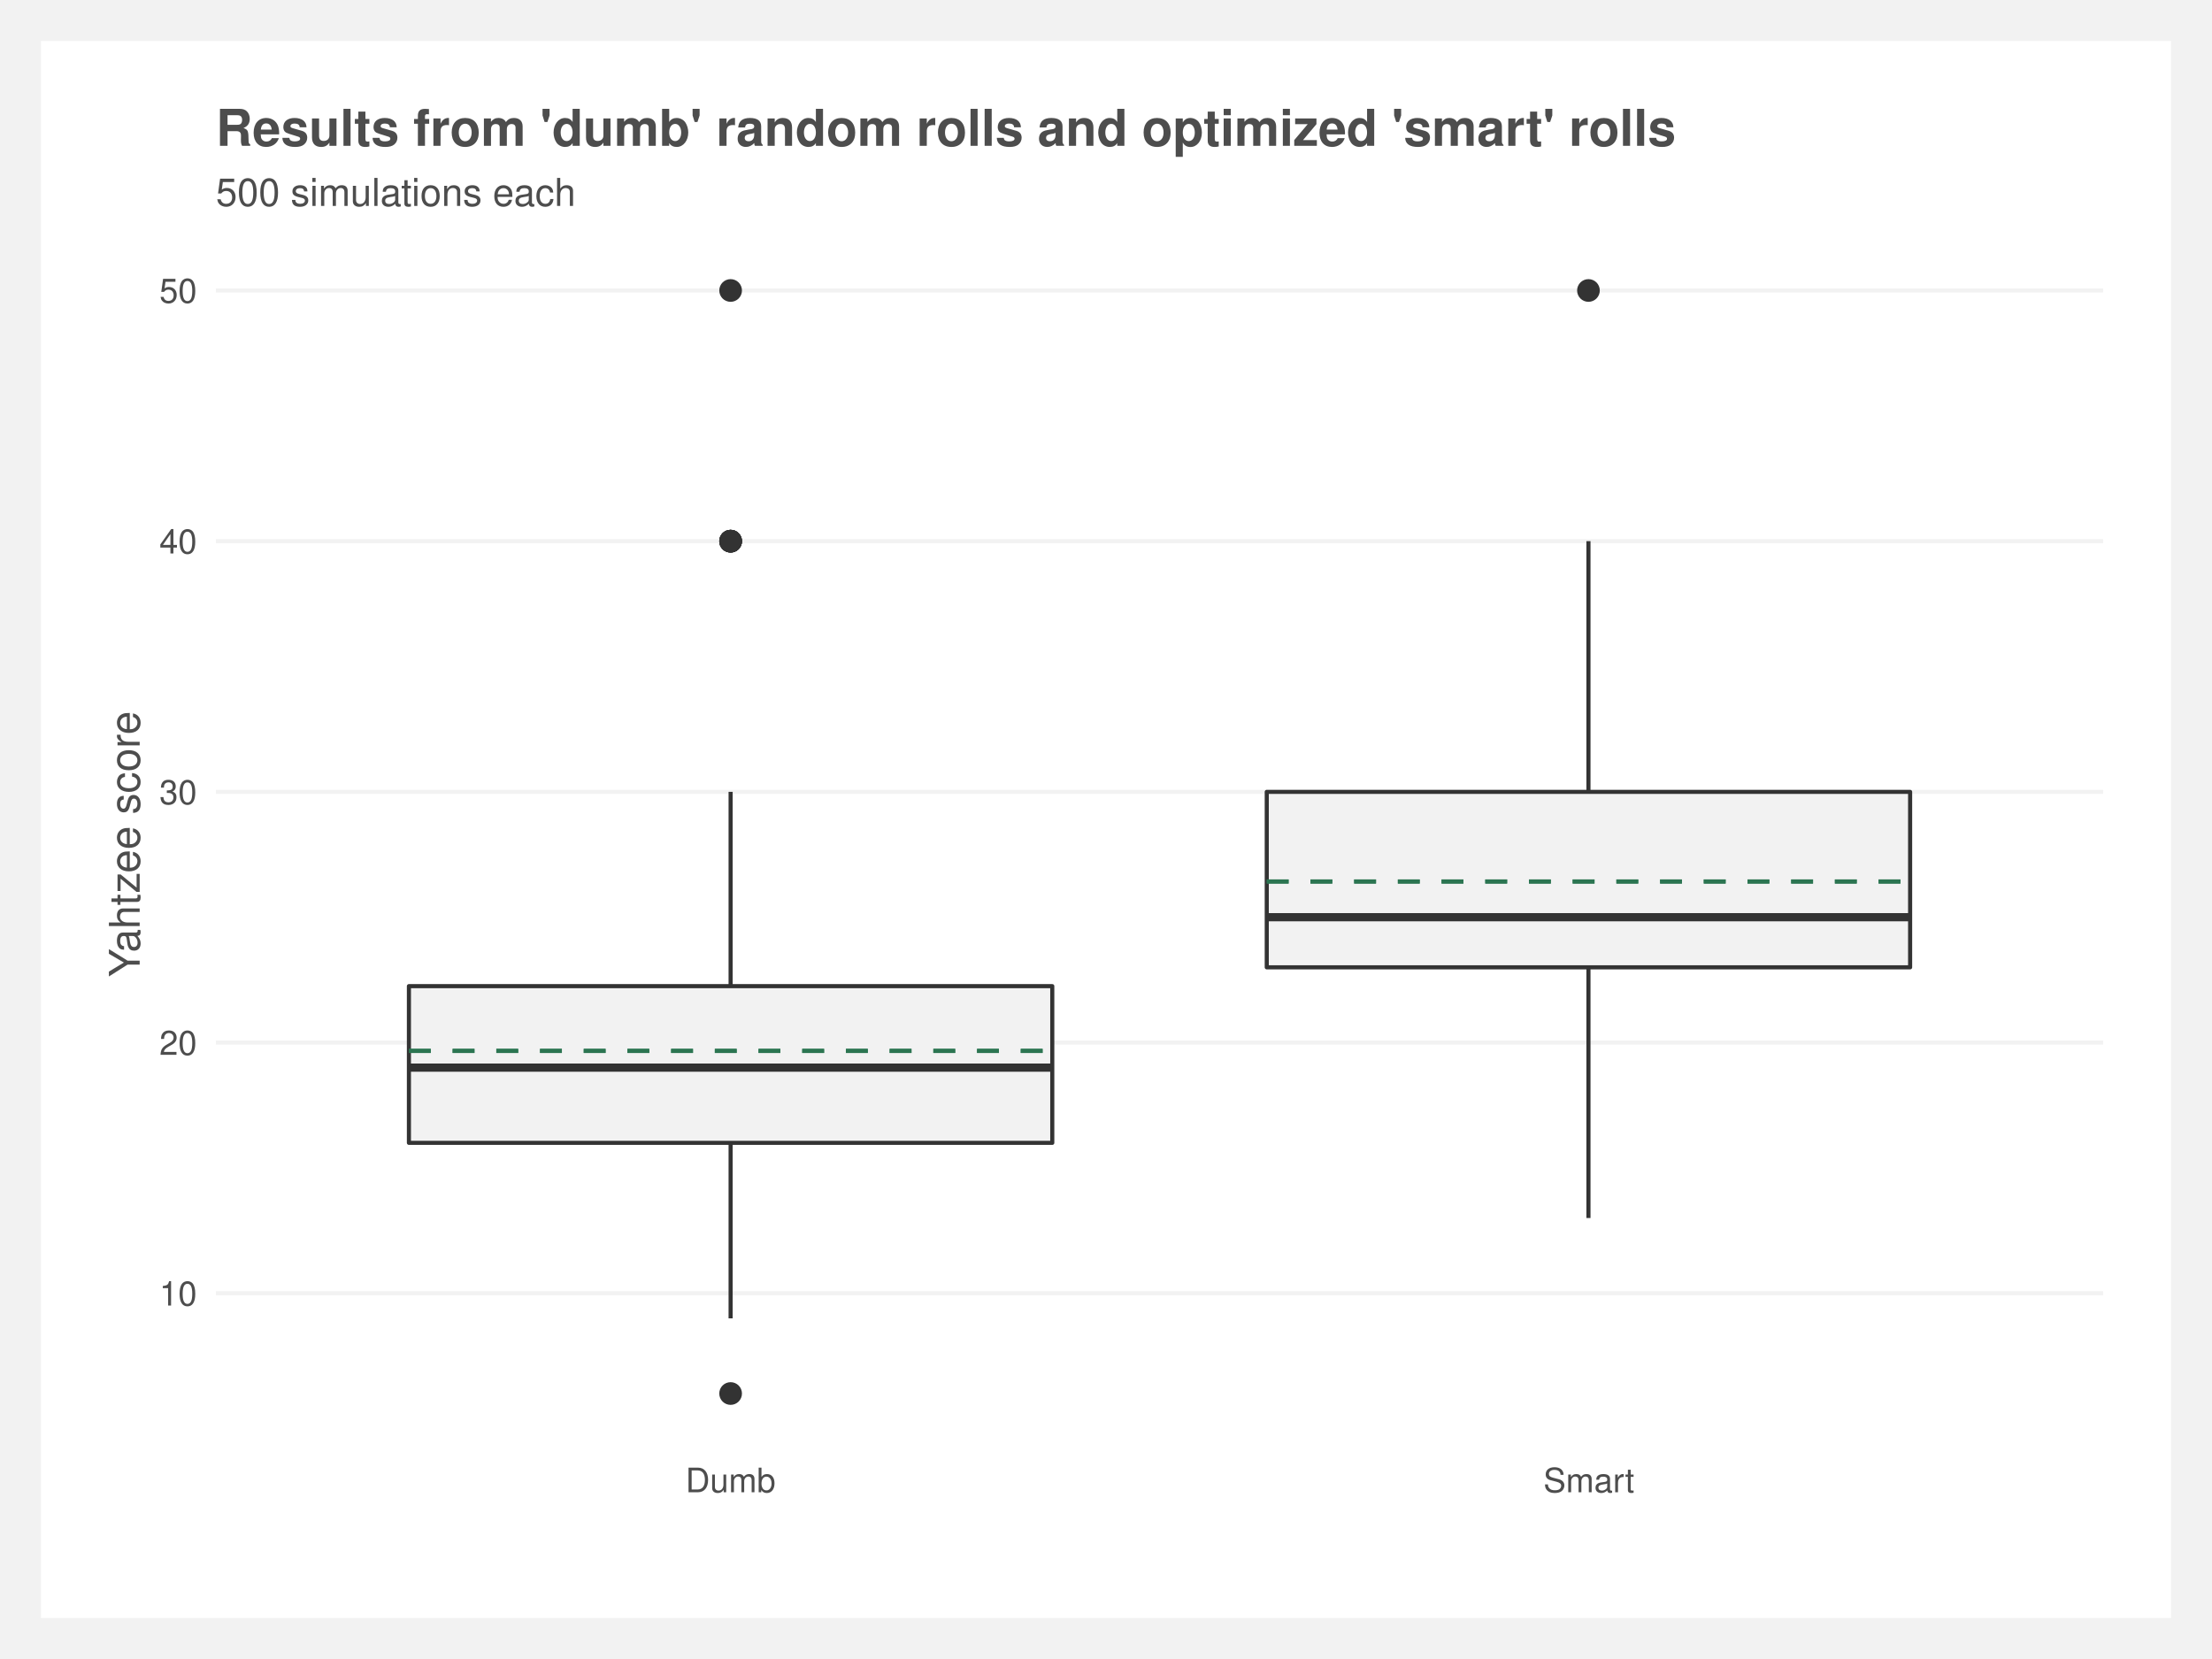
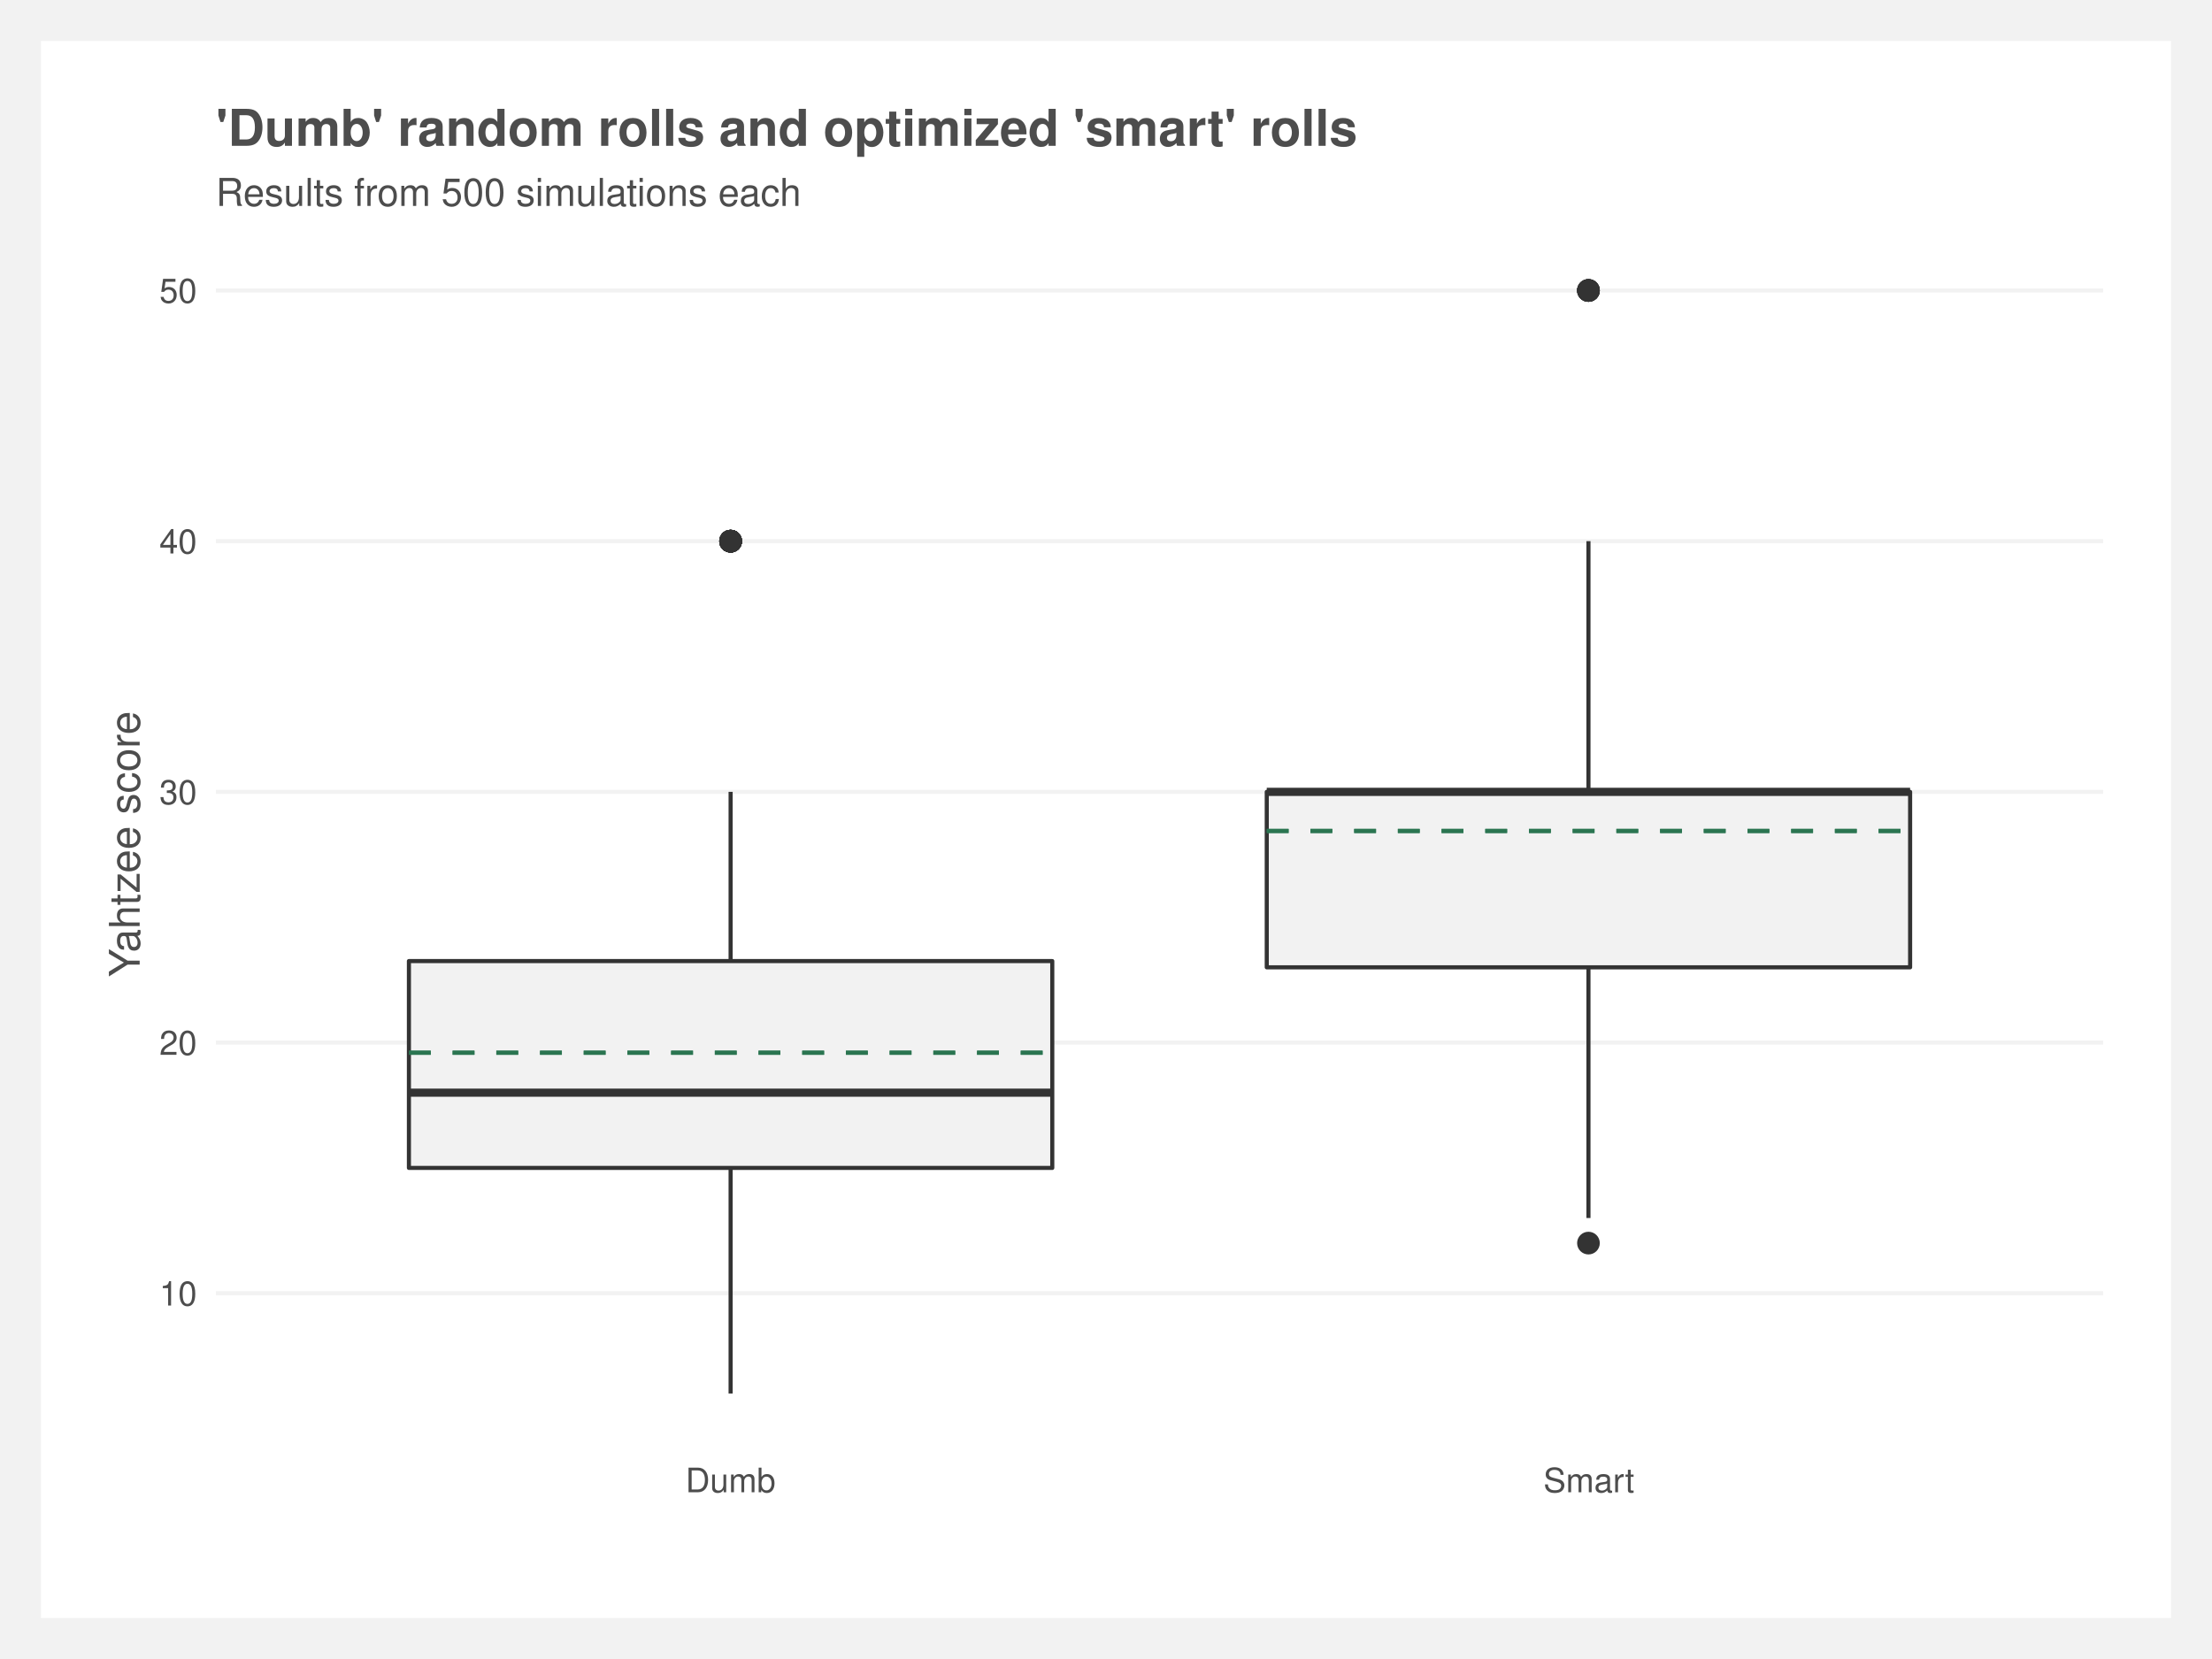
<svg xmlns="http://www.w3.org/2000/svg" viewBox="0 0 576.00 432.00">
  <defs>
    <style type="text/css">
    line, polyline, polygon, path, rect, circle {
      fill: none;
      stroke: #000000;
      stroke-linecap: round;
      stroke-linejoin: round;
      stroke-miterlimit: 10.00;
    }
  </style>
  </defs>
  <rect width="100%" height="100%" style="stroke: none; fill: #FFFFFF;" />
  <rect x="0.00" y="0.00" width="576.00" height="432.00" style="stroke-width: 21.34; stroke: #F2F2F2;" />
  <defs>
    <clipPath id="cpNTYuMjJ8NTQ3LjY1fDM3Ny4yM3w2MS4yOA==">
      <rect x="56.22" y="61.28" width="491.43" height="315.96" />
    </clipPath>
  </defs>
  <rect x="56.22" y="61.28" width="491.43" height="315.96" style="stroke-width: 1.07; stroke: none;" clip-path="url(#cpNTYuMjJ8NTQ3LjY1fDM3Ny4yM3w2MS4yOA==)" />
  <polyline points="56.22,369.40 547.65,369.40 " style="stroke-width: 0.53; stroke: none; stroke-linecap: butt;" clip-path="url(#cpNTYuMjJ8NTQ3LjY1fDM3Ny4yM3w2MS4yOA==)" />
  <polyline points="56.22,304.12 547.65,304.12 " style="stroke-width: 0.53; stroke: none; stroke-linecap: butt;" clip-path="url(#cpNTYuMjJ8NTQ3LjY1fDM3Ny4yM3w2MS4yOA==)" />
  <polyline points="56.22,238.84 547.65,238.84 " style="stroke-width: 0.53; stroke: none; stroke-linecap: butt;" clip-path="url(#cpNTYuMjJ8NTQ3LjY1fDM3Ny4yM3w2MS4yOA==)" />
  <polyline points="56.22,173.56 547.65,173.56 " style="stroke-width: 0.53; stroke: none; stroke-linecap: butt;" clip-path="url(#cpNTYuMjJ8NTQ3LjY1fDM3Ny4yM3w2MS4yOA==)" />
  <polyline points="56.22,108.28 547.65,108.28 " style="stroke-width: 0.53; stroke: none; stroke-linecap: butt;" clip-path="url(#cpNTYuMjJ8NTQ3LjY1fDM3Ny4yM3w2MS4yOA==)" />
  <polyline points="56.22,336.76 547.65,336.76 " style="stroke-width: 1.07; stroke: #F2F2F2; stroke-linecap: butt;" clip-path="url(#cpNTYuMjJ8NTQ3LjY1fDM3Ny4yM3w2MS4yOA==)" />
  <polyline points="56.22,271.48 547.65,271.48 " style="stroke-width: 1.07; stroke: #F2F2F2; stroke-linecap: butt;" clip-path="url(#cpNTYuMjJ8NTQ3LjY1fDM3Ny4yM3w2MS4yOA==)" />
  <polyline points="56.22,206.20 547.65,206.20 " style="stroke-width: 1.07; stroke: #F2F2F2; stroke-linecap: butt;" clip-path="url(#cpNTYuMjJ8NTQ3LjY1fDM3Ny4yM3w2MS4yOA==)" />
  <polyline points="56.22,140.92 547.65,140.92 " style="stroke-width: 1.07; stroke: #F2F2F2; stroke-linecap: butt;" clip-path="url(#cpNTYuMjJ8NTQ3LjY1fDM3Ny4yM3w2MS4yOA==)" />
  <polyline points="56.22,75.64 547.65,75.64 " style="stroke-width: 1.07; stroke: #F2F2F2; stroke-linecap: butt;" clip-path="url(#cpNTYuMjJ8NTQ3LjY1fDM3Ny4yM3w2MS4yOA==)" />
  <polyline points="190.25,377.23 190.25,61.28 " style="stroke-width: 1.07; stroke: none; stroke-linecap: butt;" clip-path="url(#cpNTYuMjJ8NTQ3LjY1fDM3Ny4yM3w2MS4yOA==)" />
  <polyline points="413.63,377.23 413.63,61.28 " style="stroke-width: 1.07; stroke: none; stroke-linecap: butt;" clip-path="url(#cpNTYuMjJ8NTQ3LjY1fDM3Ny4yM3w2MS4yOA==)" />
  <circle cx="190.25" cy="140.92" r="1.95pt" style="stroke-width: 0.71; stroke: #333333; fill: #333333;" clip-path="url(#cpNTYuMjJ8NTQ3LjY1fDM3Ny4yM3w2MS4yOA==)" />
  <circle cx="190.25" cy="140.92" r="1.95pt" style="stroke-width: 0.71; stroke: #333333; fill: #333333;" clip-path="url(#cpNTYuMjJ8NTQ3LjY1fDM3Ny4yM3w2MS4yOA==)" />
  <circle cx="190.25" cy="140.92" r="1.95pt" style="stroke-width: 0.71; stroke: #333333; fill: #333333;" clip-path="url(#cpNTYuMjJ8NTQ3LjY1fDM3Ny4yM3w2MS4yOA==)" />
-   <circle cx="190.25" cy="362.87" r="1.95pt" style="stroke-width: 0.71; stroke: #333333; fill: #333333;" clip-path="url(#cpNTYuMjJ8NTQ3LjY1fDM3Ny4yM3w2MS4yOA==)" />
-   <circle cx="190.25" cy="75.64" r="1.95pt" style="stroke-width: 0.71; stroke: #333333; fill: #333333;" clip-path="url(#cpNTYuMjJ8NTQ3LjY1fDM3Ny4yM3w2MS4yOA==)" />
  <circle cx="190.25" cy="140.92" r="1.95pt" style="stroke-width: 0.71; stroke: #333333; fill: #333333;" clip-path="url(#cpNTYuMjJ8NTQ3LjY1fDM3Ny4yM3w2MS4yOA==)" />
  <circle cx="190.25" cy="140.92" r="1.95pt" style="stroke-width: 0.71; stroke: #333333; fill: #333333;" clip-path="url(#cpNTYuMjJ8NTQ3LjY1fDM3Ny4yM3w2MS4yOA==)" />
-   <line x1="190.25" y1="256.79" x2="190.25" y2="206.20" style="stroke-width: 1.07; stroke: #333333; stroke-linecap: butt;" clip-path="url(#cpNTYuMjJ8NTQ3LjY1fDM3Ny4yM3w2MS4yOA==)" />
-   <line x1="190.25" y1="297.59" x2="190.25" y2="343.29" style="stroke-width: 1.07; stroke: #333333; stroke-linecap: butt;" clip-path="url(#cpNTYuMjJ8NTQ3LjY1fDM3Ny4yM3w2MS4yOA==)" />
-   <polygon points="106.48,256.79 106.48,297.59 274.01,297.59 274.01,256.79 106.48,256.79 " style="stroke-width: 1.07; stroke: #333333; fill: #F2F2F2;" clip-path="url(#cpNTYuMjJ8NTQ3LjY1fDM3Ny4yM3w2MS4yOA==)" />
-   <line x1="106.48" y1="278.01" x2="274.01" y2="278.01" style="stroke-width: 2.13; stroke: #333333; stroke-linecap: butt;" clip-path="url(#cpNTYuMjJ8NTQ3LjY1fDM3Ny4yM3w2MS4yOA==)" />
+   <circle cx="190.25" cy="140.92" r="1.95pt" style="stroke-width: 0.71; stroke: #333333; fill: #333333;" clip-path="url(#cpNTYuMjJ8NTQ3LjY1fDM3Ny4yM3w2MS4yOA==)" />
+   <circle cx="190.25" cy="140.92" r="1.95pt" style="stroke-width: 0.71; stroke: #333333; fill: #333333;" clip-path="url(#cpNTYuMjJ8NTQ3LjY1fDM3Ny4yM3w2MS4yOA==)" />
+   <circle cx="190.25" cy="140.92" r="1.95pt" style="stroke-width: 0.71; stroke: #333333; fill: #333333;" clip-path="url(#cpNTYuMjJ8NTQ3LjY1fDM3Ny4yM3w2MS4yOA==)" />
+   <circle cx="190.25" cy="140.92" r="1.95pt" style="stroke-width: 0.71; stroke: #333333; fill: #333333;" clip-path="url(#cpNTYuMjJ8NTQ3LjY1fDM3Ny4yM3w2MS4yOA==)" />
+   <circle cx="190.25" cy="140.92" r="1.95pt" style="stroke-width: 0.71; stroke: #333333; fill: #333333;" clip-path="url(#cpNTYuMjJ8NTQ3LjY1fDM3Ny4yM3w2MS4yOA==)" />
+   <circle cx="190.25" cy="140.92" r="1.95pt" style="stroke-width: 0.71; stroke: #333333; fill: #333333;" clip-path="url(#cpNTYuMjJ8NTQ3LjY1fDM3Ny4yM3w2MS4yOA==)" />
+   <circle cx="190.25" cy="140.92" r="1.95pt" style="stroke-width: 0.71; stroke: #333333; fill: #333333;" clip-path="url(#cpNTYuMjJ8NTQ3LjY1fDM3Ny4yM3w2MS4yOA==)" />
+   <line x1="190.25" y1="250.26" x2="190.25" y2="206.20" style="stroke-width: 1.07; stroke: #333333; stroke-linecap: butt;" clip-path="url(#cpNTYuMjJ8NTQ3LjY1fDM3Ny4yM3w2MS4yOA==)" />
+   <line x1="190.25" y1="304.12" x2="190.25" y2="362.87" style="stroke-width: 1.07; stroke: #333333; stroke-linecap: butt;" clip-path="url(#cpNTYuMjJ8NTQ3LjY1fDM3Ny4yM3w2MS4yOA==)" />
+   <polygon points="106.48,250.26 106.48,304.12 274.01,304.12 274.01,250.26 106.48,250.26 " style="stroke-width: 1.07; stroke: #333333; fill: #F2F2F2;" clip-path="url(#cpNTYuMjJ8NTQ3LjY1fDM3Ny4yM3w2MS4yOA==)" />
+   <line x1="106.48" y1="284.53" x2="274.01" y2="284.53" style="stroke-width: 2.13; stroke: #333333; stroke-linecap: butt;" clip-path="url(#cpNTYuMjJ8NTQ3LjY1fDM3Ny4yM3w2MS4yOA==)" />
  <circle cx="413.63" cy="75.64" r="1.95pt" style="stroke-width: 0.71; stroke: #333333; fill: #333333;" clip-path="url(#cpNTYuMjJ8NTQ3LjY1fDM3Ny4yM3w2MS4yOA==)" />
+   <circle cx="413.63" cy="75.64" r="1.95pt" style="stroke-width: 0.71; stroke: #333333; fill: #333333;" clip-path="url(#cpNTYuMjJ8NTQ3LjY1fDM3Ny4yM3w2MS4yOA==)" />
+   <circle cx="413.63" cy="75.64" r="1.95pt" style="stroke-width: 0.71; stroke: #333333; fill: #333333;" clip-path="url(#cpNTYuMjJ8NTQ3LjY1fDM3Ny4yM3w2MS4yOA==)" />
+   <circle cx="413.63" cy="75.64" r="1.95pt" style="stroke-width: 0.71; stroke: #333333; fill: #333333;" clip-path="url(#cpNTYuMjJ8NTQ3LjY1fDM3Ny4yM3w2MS4yOA==)" />
+   <circle cx="413.63" cy="75.64" r="1.95pt" style="stroke-width: 0.71; stroke: #333333; fill: #333333;" clip-path="url(#cpNTYuMjJ8NTQ3LjY1fDM3Ny4yM3w2MS4yOA==)" />
+   <circle cx="413.63" cy="323.70" r="1.95pt" style="stroke-width: 0.71; stroke: #333333; fill: #333333;" clip-path="url(#cpNTYuMjJ8NTQ3LjY1fDM3Ny4yM3w2MS4yOA==)" />
  <line x1="413.63" y1="206.20" x2="413.63" y2="140.92" style="stroke-width: 1.07; stroke: #333333; stroke-linecap: butt;" clip-path="url(#cpNTYuMjJ8NTQ3LjY1fDM3Ny4yM3w2MS4yOA==)" />
  <line x1="413.63" y1="251.89" x2="413.63" y2="317.17" style="stroke-width: 1.07; stroke: #333333; stroke-linecap: butt;" clip-path="url(#cpNTYuMjJ8NTQ3LjY1fDM3Ny4yM3w2MS4yOA==)" />
  <polygon points="329.86,206.20 329.86,251.89 497.39,251.89 497.39,206.20 329.86,206.20 " style="stroke-width: 1.07; stroke: #333333; fill: #F2F2F2;" clip-path="url(#cpNTYuMjJ8NTQ3LjY1fDM3Ny4yM3w2MS4yOA==)" />
-   <line x1="329.86" y1="238.84" x2="497.39" y2="238.84" style="stroke-width: 2.13; stroke: #333333; stroke-linecap: butt;" clip-path="url(#cpNTYuMjJ8NTQ3LjY1fDM3Ny4yM3w2MS4yOA==)" />
-   <polyline points="106.48,273.65 274.01,273.65 " style="stroke-width: 1.07; stroke: #2B7551; stroke-dasharray: 5.69,5.69; stroke-linecap: butt;" clip-path="url(#cpNTYuMjJ8NTQ3LjY1fDM3Ny4yM3w2MS4yOA==)" />
-   <polyline points="190.25,273.65 190.25,273.65 " style="stroke-width: 1.07; stroke: #2B7551; stroke-dasharray: 5.69,5.69; stroke-linecap: butt;" clip-path="url(#cpNTYuMjJ8NTQ3LjY1fDM3Ny4yM3w2MS4yOA==)" />
-   <polyline points="106.48,273.65 274.01,273.65 " style="stroke-width: 1.07; stroke: #2B7551; stroke-dasharray: 5.69,5.69; stroke-linecap: butt;" clip-path="url(#cpNTYuMjJ8NTQ3LjY1fDM3Ny4yM3w2MS4yOA==)" />
-   <polyline points="329.86,229.54 497.39,229.54 " style="stroke-width: 1.07; stroke: #2B7551; stroke-dasharray: 5.69,5.69; stroke-linecap: butt;" clip-path="url(#cpNTYuMjJ8NTQ3LjY1fDM3Ny4yM3w2MS4yOA==)" />
-   <polyline points="413.63,229.54 413.63,229.54 " style="stroke-width: 1.07; stroke: #2B7551; stroke-dasharray: 5.69,5.69; stroke-linecap: butt;" clip-path="url(#cpNTYuMjJ8NTQ3LjY1fDM3Ny4yM3w2MS4yOA==)" />
-   <polyline points="329.86,229.54 497.39,229.54 " style="stroke-width: 1.07; stroke: #2B7551; stroke-dasharray: 5.69,5.69; stroke-linecap: butt;" clip-path="url(#cpNTYuMjJ8NTQ3LjY1fDM3Ny4yM3w2MS4yOA==)" />
+   <line x1="329.86" y1="206.20" x2="497.39" y2="206.20" style="stroke-width: 2.13; stroke: #333333; stroke-linecap: butt;" clip-path="url(#cpNTYuMjJ8NTQ3LjY1fDM3Ny4yM3w2MS4yOA==)" />
+   <polyline points="106.48,274.13 274.01,274.13 " style="stroke-width: 1.07; stroke: #2B7551; stroke-dasharray: 5.69,5.69; stroke-linecap: butt;" clip-path="url(#cpNTYuMjJ8NTQ3LjY1fDM3Ny4yM3w2MS4yOA==)" />
+   <polyline points="190.25,274.13 190.25,274.13 " style="stroke-width: 1.07; stroke: #2B7551; stroke-dasharray: 5.69,5.69; stroke-linecap: butt;" clip-path="url(#cpNTYuMjJ8NTQ3LjY1fDM3Ny4yM3w2MS4yOA==)" />
+   <polyline points="106.48,274.13 274.01,274.13 " style="stroke-width: 1.07; stroke: #2B7551; stroke-dasharray: 5.69,5.69; stroke-linecap: butt;" clip-path="url(#cpNTYuMjJ8NTQ3LjY1fDM3Ny4yM3w2MS4yOA==)" />
+   <polyline points="329.86,216.38 497.39,216.38 " style="stroke-width: 1.07; stroke: #2B7551; stroke-dasharray: 5.69,5.69; stroke-linecap: butt;" clip-path="url(#cpNTYuMjJ8NTQ3LjY1fDM3Ny4yM3w2MS4yOA==)" />
+   <polyline points="413.63,216.38 413.63,216.38 " style="stroke-width: 1.07; stroke: #2B7551; stroke-dasharray: 5.69,5.69; stroke-linecap: butt;" clip-path="url(#cpNTYuMjJ8NTQ3LjY1fDM3Ny4yM3w2MS4yOA==)" />
+   <polyline points="329.86,216.38 497.39,216.38 " style="stroke-width: 1.07; stroke: #2B7551; stroke-dasharray: 5.69,5.69; stroke-linecap: butt;" clip-path="url(#cpNTYuMjJ8NTQ3LjY1fDM3Ny4yM3w2MS4yOA==)" />
  <defs>
    <clipPath id="cpMC4wMHw1NzYuMDB8NDMyLjAwfDAuMDA=">
      <rect x="0.00" y="0.00" width="576.00" height="432.00" />
    </clipPath>
  </defs>
  <g clip-path="url(#cpMC4wMHw1NzYuMDB8NDMyLjAwfDAuMDA=)">
    <text x="41.50" y="339.97" style="font-size: 8.80px; fill: #4D4D4D; font-family: Helvetica;" textLength="9.79px" lengthAdjust="spacingAndGlyphs">10</text>
  </g>
  <g clip-path="url(#cpMC4wMHw1NzYuMDB8NDMyLjAwfDAuMDA=)">
    <text x="41.50" y="274.69" style="font-size: 8.80px; fill: #4D4D4D; font-family: Helvetica;" textLength="9.79px" lengthAdjust="spacingAndGlyphs">20</text>
  </g>
  <g clip-path="url(#cpMC4wMHw1NzYuMDB8NDMyLjAwfDAuMDA=)">
    <text x="41.50" y="209.41" style="font-size: 8.80px; fill: #4D4D4D; font-family: Helvetica;" textLength="9.79px" lengthAdjust="spacingAndGlyphs">30</text>
  </g>
  <g clip-path="url(#cpMC4wMHw1NzYuMDB8NDMyLjAwfDAuMDA=)">
    <text x="41.50" y="144.13" style="font-size: 8.80px; fill: #4D4D4D; font-family: Helvetica;" textLength="9.79px" lengthAdjust="spacingAndGlyphs">40</text>
  </g>
  <g clip-path="url(#cpMC4wMHw1NzYuMDB8NDMyLjAwfDAuMDA=)">
    <text x="41.50" y="78.84" style="font-size: 8.80px; fill: #4D4D4D; font-family: Helvetica;" textLength="9.79px" lengthAdjust="spacingAndGlyphs">50</text>
  </g>
  <polyline points="53.48,336.76 56.22,336.76 " style="stroke-width: 1.07; stroke: none; stroke-linecap: butt;" clip-path="url(#cpMC4wMHw1NzYuMDB8NDMyLjAwfDAuMDA=)" />
  <polyline points="53.48,271.48 56.22,271.48 " style="stroke-width: 1.07; stroke: none; stroke-linecap: butt;" clip-path="url(#cpMC4wMHw1NzYuMDB8NDMyLjAwfDAuMDA=)" />
  <polyline points="53.48,206.20 56.22,206.20 " style="stroke-width: 1.07; stroke: none; stroke-linecap: butt;" clip-path="url(#cpMC4wMHw1NzYuMDB8NDMyLjAwfDAuMDA=)" />
  <polyline points="53.48,140.92 56.22,140.92 " style="stroke-width: 1.07; stroke: none; stroke-linecap: butt;" clip-path="url(#cpMC4wMHw1NzYuMDB8NDMyLjAwfDAuMDA=)" />
  <polyline points="53.48,75.64 56.22,75.64 " style="stroke-width: 1.07; stroke: none; stroke-linecap: butt;" clip-path="url(#cpMC4wMHw1NzYuMDB8NDMyLjAwfDAuMDA=)" />
  <polyline points="190.25,379.97 190.25,377.23 " style="stroke-width: 1.07; stroke: none; stroke-linecap: butt;" clip-path="url(#cpMC4wMHw1NzYuMDB8NDMyLjAwfDAuMDA=)" />
  <polyline points="413.63,379.97 413.63,377.23 " style="stroke-width: 1.07; stroke: none; stroke-linecap: butt;" clip-path="url(#cpMC4wMHw1NzYuMDB8NDMyLjAwfDAuMDA=)" />
  <g clip-path="url(#cpMC4wMHw1NzYuMDB8NDMyLjAwfDAuMDA=)">
    <text x="178.51" y="388.58" style="font-size: 8.80px; fill: #4D4D4D; font-family: Helvetica;" textLength="23.47px" lengthAdjust="spacingAndGlyphs">Dumb</text>
  </g>
  <g clip-path="url(#cpMC4wMHw1NzYuMDB8NDMyLjAwfDAuMDA=)">
    <text x="401.89" y="388.58" style="font-size: 8.80px; fill: #4D4D4D; font-family: Helvetica;" textLength="23.47px" lengthAdjust="spacingAndGlyphs">Smart</text>
  </g>
  <g clip-path="url(#cpMC4wMHw1NzYuMDB8NDMyLjAwfDAuMDA=)">
    <text transform="translate(36.37,254.41) rotate(-90)" style="font-size: 11.00px; fill: #4D4D4D; font-family: Helvetica;" textLength="70.31px" lengthAdjust="spacingAndGlyphs">Yahtzee score</text>
  </g>
  <g clip-path="url(#cpMC4wMHw1NzYuMDB8NDMyLjAwfDAuMDA=)">
-     <text x="56.22" y="53.62" style="font-size: 10.00px; fill: #4D4D4D; font-family: Helvetica;" textLength="93.93px" lengthAdjust="spacingAndGlyphs">500 simulations each</text>
+     <text x="56.22" y="53.62" style="font-size: 10.00px; fill: #4D4D4D; font-family: Helvetica;" textLength="152.83px" lengthAdjust="spacingAndGlyphs">Results from 500 simulations each</text>
  </g>
  <g clip-path="url(#cpMC4wMHw1NzYuMDB8NDMyLjAwfDAuMDA=)">
-     <text x="56.22" y="37.97" style="font-size: 13.20px; font-weight: bold; fill: #4D4D4D; font-family: Helvetica;" textLength="380.04px" lengthAdjust="spacingAndGlyphs">Results from 'dumb' random rolls and optimized 'smart' rolls</text>
+     <text x="56.22" y="37.97" style="font-size: 13.20px; font-weight: bold; fill: #4D4D4D; font-family: Helvetica;" textLength="297.16px" lengthAdjust="spacingAndGlyphs">'Dumb' random rolls and optimized 'smart' rolls</text>
  </g>
</svg>
